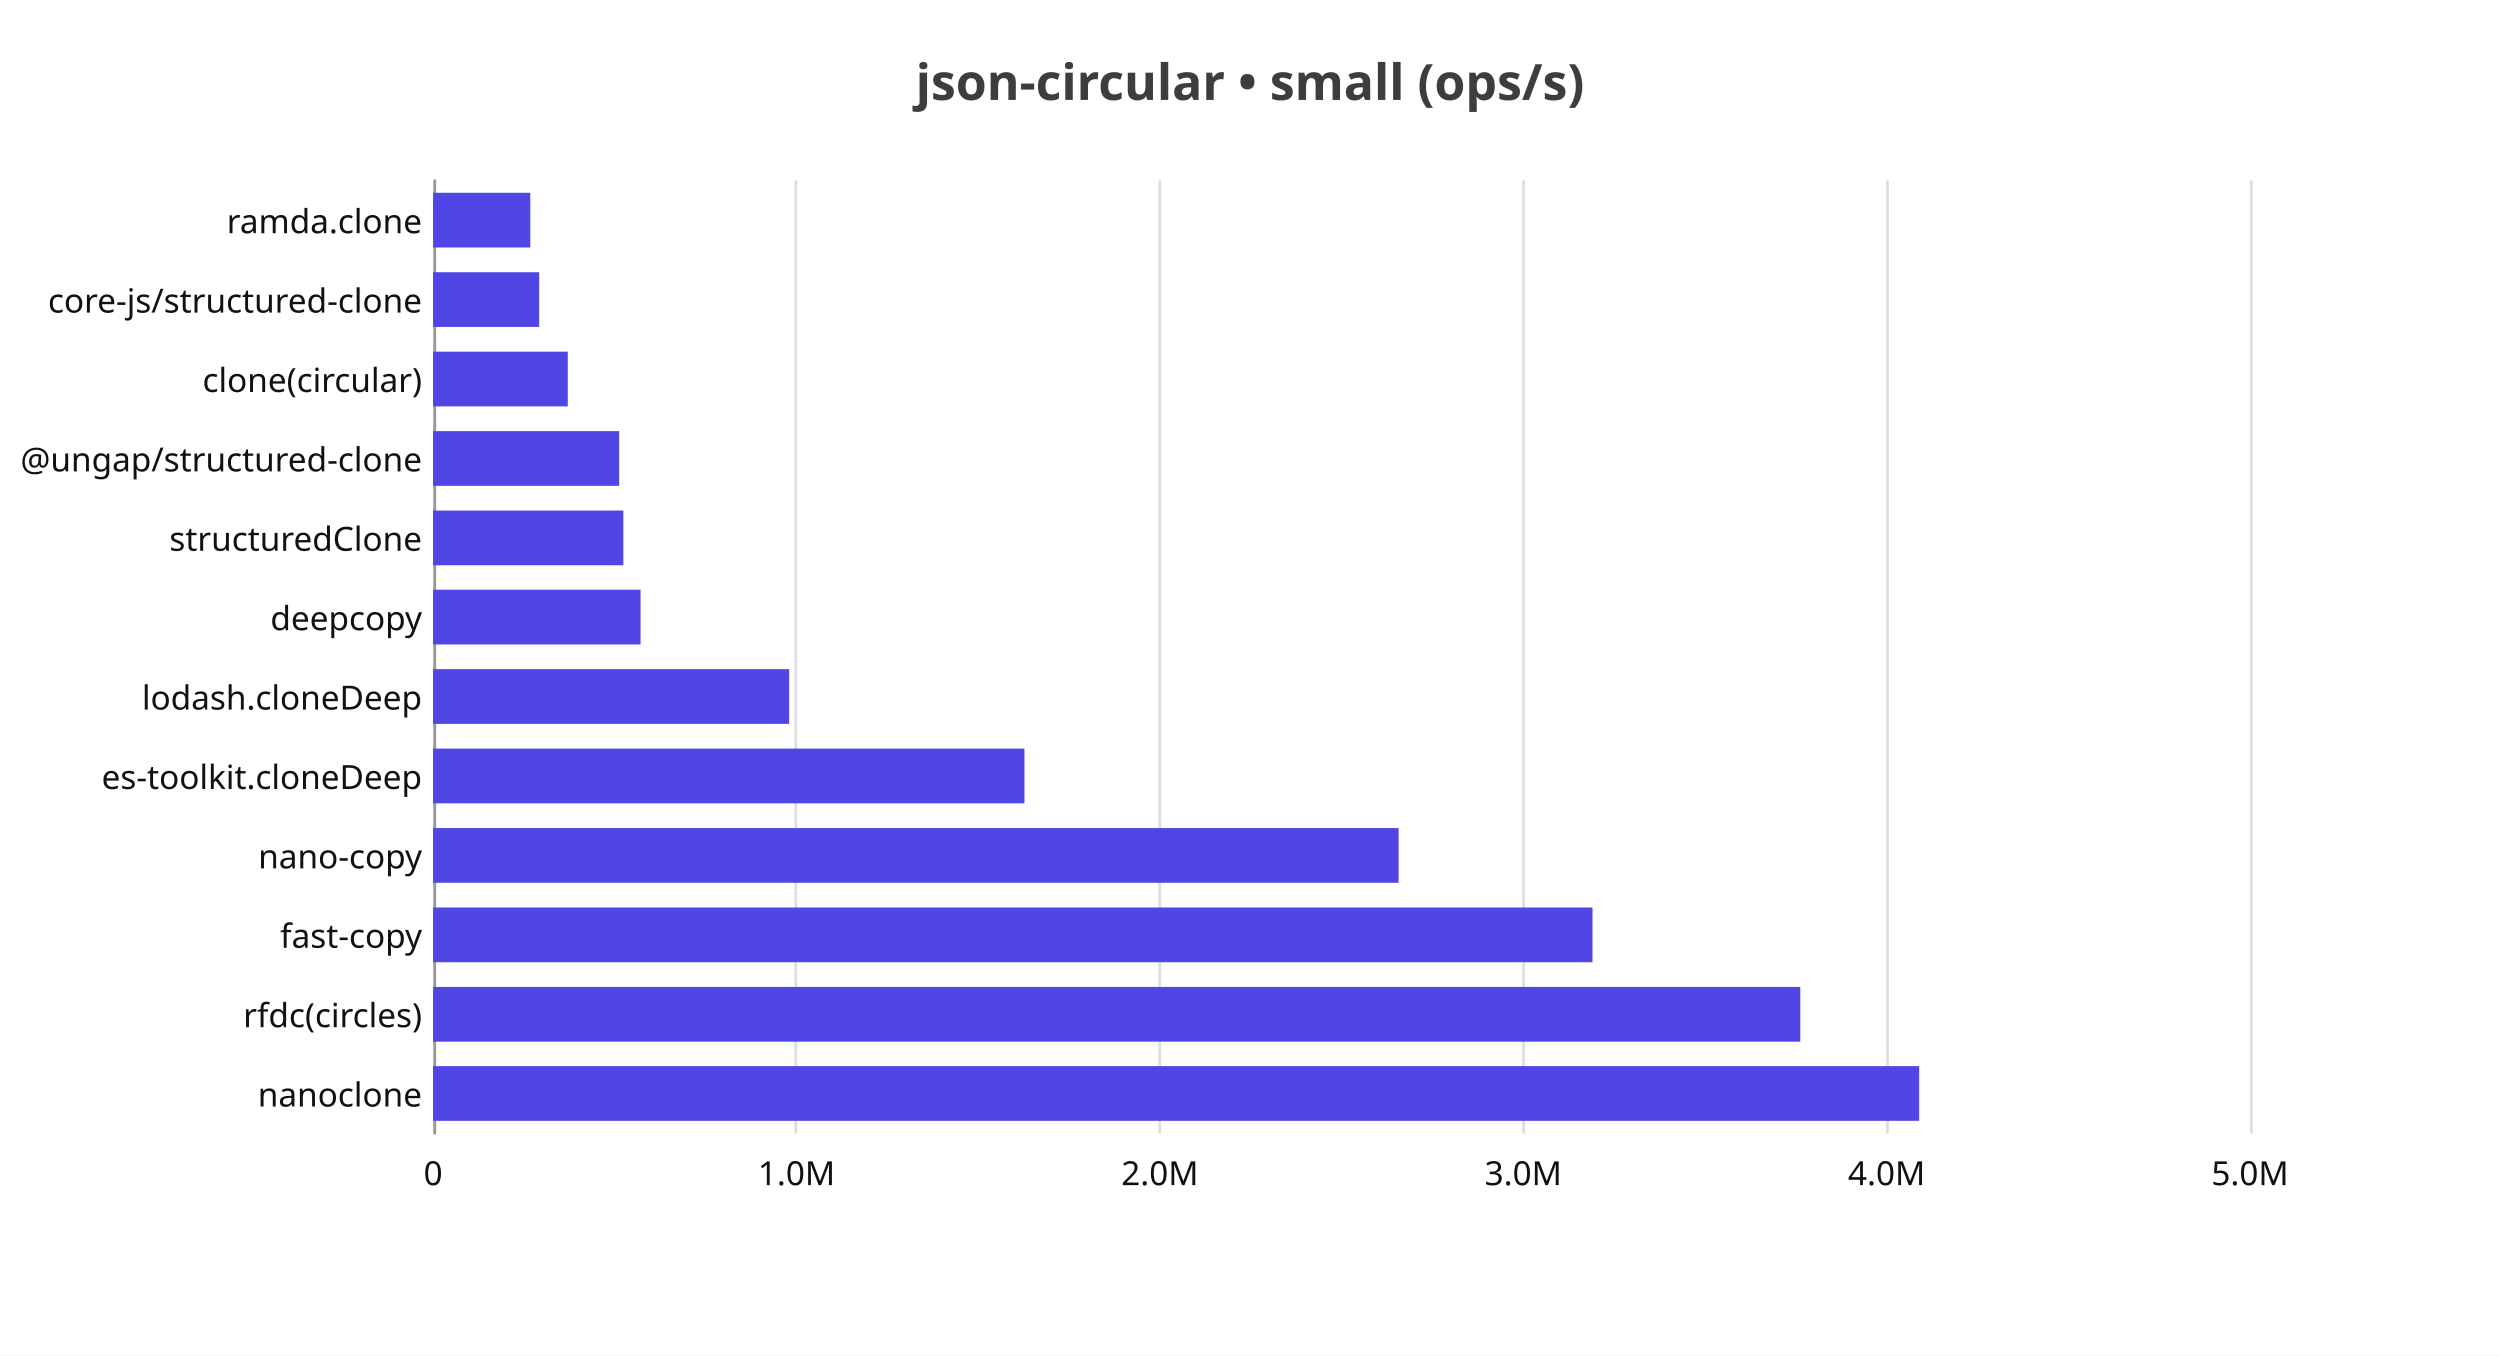
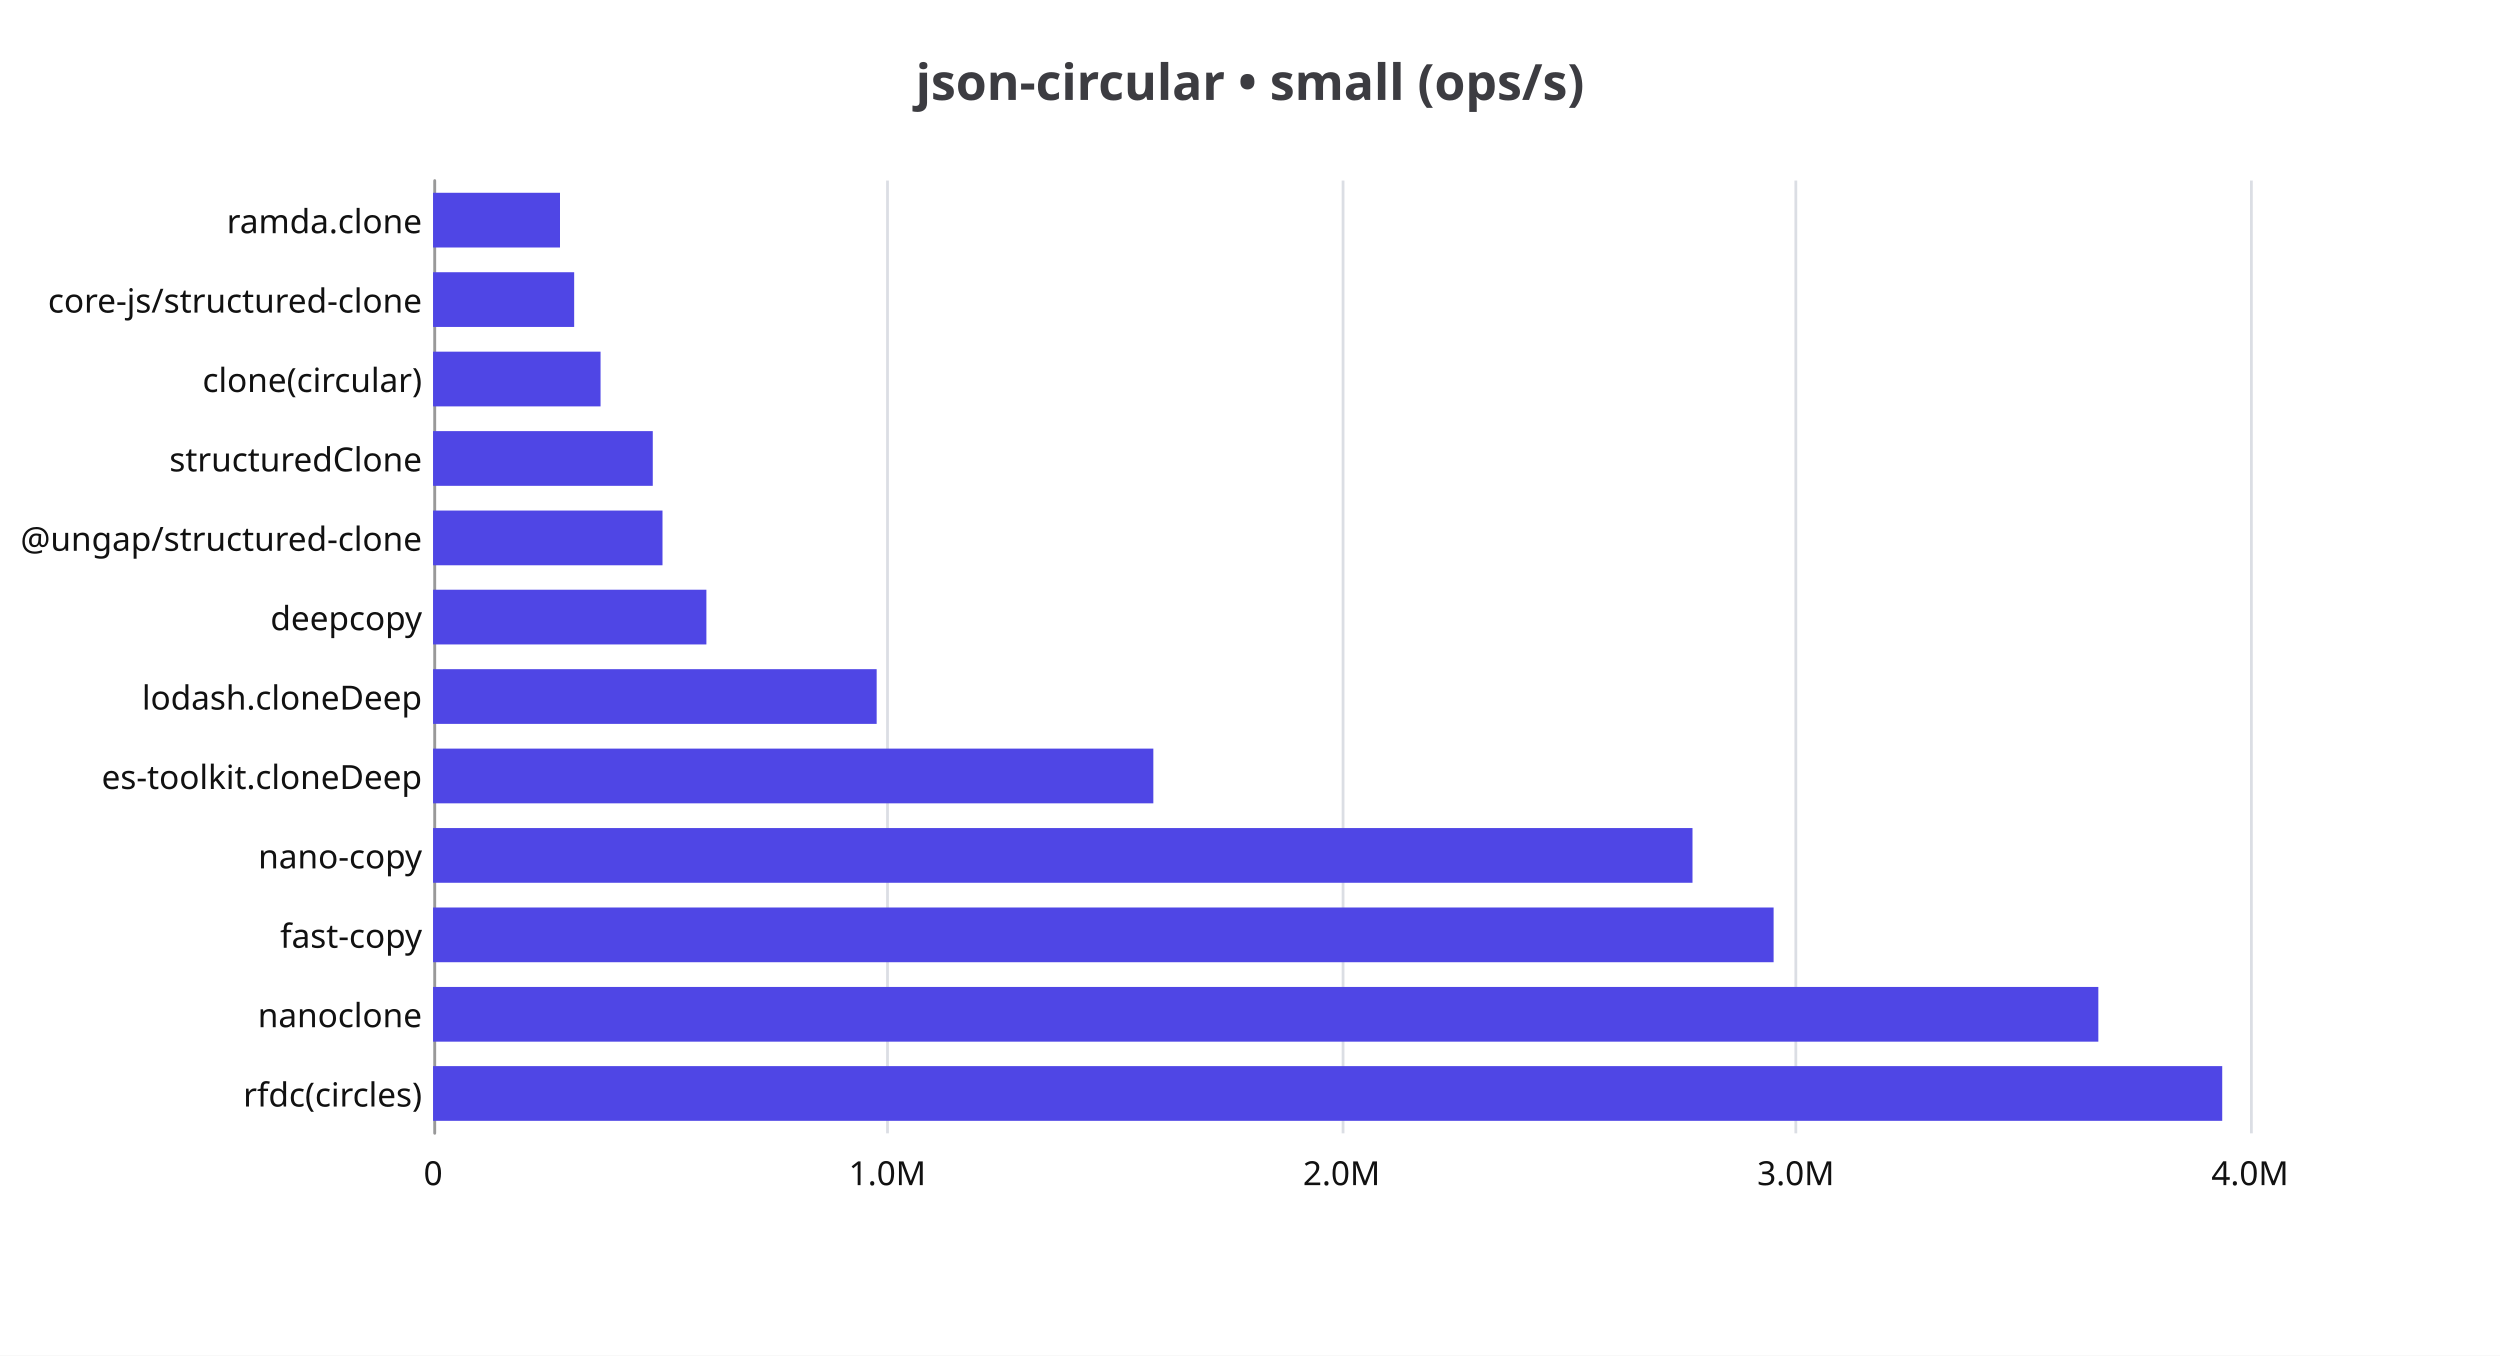
<svg xmlns="http://www.w3.org/2000/svg" width="900" height="488" version="1.1" baseProfile="full" viewBox="0 0 900 488">
  <rect width="900" height="488" x="0" y="0" fill="#ffffff" />
  <path d="M156.5 65L156.5 408" fill="none" pointer-events="visible" stroke="#dbdee4" class="zr2-cls-4" />
-   <path d="M286.5 65L286.5 408" fill="none" pointer-events="visible" stroke="#dbdee4" class="zr2-cls-4" />
-   <path d="M417.5 65L417.5 408" fill="none" pointer-events="visible" stroke="#dbdee4" class="zr2-cls-4" />
-   <path d="M548.5 65L548.5 408" fill="none" pointer-events="visible" stroke="#dbdee4" class="zr2-cls-4" />
-   <path d="M679.5 65L679.5 408" fill="none" pointer-events="visible" stroke="#dbdee4" class="zr2-cls-4" />
+   <path d="M319.5 65L319.5 408" fill="none" pointer-events="visible" stroke="#dbdee4" class="zr2-cls-4" />
+   <path d="M483.5 65L483.5 408" fill="none" pointer-events="visible" stroke="#dbdee4" class="zr2-cls-4" />
+   <path d="M646.5 65L646.5 408" fill="none" pointer-events="visible" stroke="#dbdee4" class="zr2-cls-4" />
  <path d="M810.5 65L810.5 408" fill="none" pointer-events="visible" stroke="#dbdee4" class="zr2-cls-4" />
  <path d="M156.5 408L156.5 65" fill="none" pointer-events="visible" stroke="#999" stroke-linecap="round" class="zr2-cls-4" />
-   <text dominant-baseline="central" text-anchor="end" style="font-size:12px;font-family:Microsoft YaHei;" xml:space="preserve" transform="translate(151.92 393.7083)" fill="#111">    nanoclone</text>
-   <text dominant-baseline="central" text-anchor="end" style="font-size:12px;font-family:Microsoft YaHei;" xml:space="preserve" transform="translate(151.92 365.125)" fill="#111">    rfdc(circles)</text>
+   <text dominant-baseline="central" text-anchor="end" style="font-size:12px;font-family:Microsoft YaHei;" xml:space="preserve" transform="translate(151.92 393.7083)" fill="#111">    rfdc(circles)</text>
+   <text dominant-baseline="central" text-anchor="end" style="font-size:12px;font-family:Microsoft YaHei;" xml:space="preserve" transform="translate(151.92 365.125)" fill="#111">    nanoclone</text>
  <text dominant-baseline="central" text-anchor="end" style="font-size:12px;font-family:Microsoft YaHei;" xml:space="preserve" transform="translate(151.92 336.5417)" fill="#111">    fast-copy</text>
  <text dominant-baseline="central" text-anchor="end" style="font-size:12px;font-family:Microsoft YaHei;" xml:space="preserve" transform="translate(151.92 307.9583)" fill="#111">    nano-copy</text>
  <text dominant-baseline="central" text-anchor="end" style="font-size:12px;font-family:Microsoft YaHei;" xml:space="preserve" transform="translate(151.92 279.375)" fill="#111">    es-toolkit.cloneDeep</text>
  <text dominant-baseline="central" text-anchor="end" style="font-size:12px;font-family:Microsoft YaHei;" xml:space="preserve" transform="translate(151.92 250.7917)" fill="#111">    lodash.cloneDeep</text>
  <text dominant-baseline="central" text-anchor="end" style="font-size:12px;font-family:Microsoft YaHei;" xml:space="preserve" transform="translate(151.92 222.2083)" fill="#111">    deepcopy</text>
-   <text dominant-baseline="central" text-anchor="end" style="font-size:12px;font-family:Microsoft YaHei;" xml:space="preserve" transform="translate(151.92 193.625)" fill="#111">    structuredClone</text>
-   <text dominant-baseline="central" text-anchor="end" style="font-size:12px;font-family:Microsoft YaHei;" xml:space="preserve" transform="translate(151.92 165.0417)" fill="#111">    @ungap/structured-clone</text>
+   <text dominant-baseline="central" text-anchor="end" style="font-size:12px;font-family:Microsoft YaHei;" xml:space="preserve" transform="translate(151.92 193.625)" fill="#111">    @ungap/structured-clone</text>
+   <text dominant-baseline="central" text-anchor="end" style="font-size:12px;font-family:Microsoft YaHei;" xml:space="preserve" transform="translate(151.92 165.0417)" fill="#111">    structuredClone</text>
  <text dominant-baseline="central" text-anchor="end" style="font-size:12px;font-family:Microsoft YaHei;" xml:space="preserve" transform="translate(151.92 136.4583)" fill="#111">    clone(circular)</text>
  <text dominant-baseline="central" text-anchor="end" style="font-size:12px;font-family:Microsoft YaHei;" xml:space="preserve" transform="translate(151.92 107.875)" fill="#111">    core-js/structured-clone</text>
  <text dominant-baseline="central" text-anchor="end" style="font-size:12px;font-family:Microsoft YaHei;" xml:space="preserve" transform="translate(151.92 79.2917)" fill="#111">    ramda.clone</text>
  <text dominant-baseline="central" text-anchor="middle" style="font-size:12px;font-family:Microsoft YaHei;" y="6" transform="translate(155.92 416)" fill="#111">0</text>
-   <text dominant-baseline="central" text-anchor="middle" style="font-size:12px;font-family:Microsoft YaHei;" y="6" transform="translate(286.736 416)" fill="#111">1.0M</text>
-   <text dominant-baseline="central" text-anchor="middle" style="font-size:12px;font-family:Microsoft YaHei;" y="6" transform="translate(417.552 416)" fill="#111">2.0M</text>
-   <text dominant-baseline="central" text-anchor="middle" style="font-size:12px;font-family:Microsoft YaHei;" y="6" transform="translate(548.368 416)" fill="#111">3.0M</text>
-   <text dominant-baseline="central" text-anchor="middle" style="font-size:12px;font-family:Microsoft YaHei;" y="6" transform="translate(679.184 416)" fill="#111">4.0M</text>
-   <text dominant-baseline="central" text-anchor="middle" style="font-size:12px;font-family:Microsoft YaHei;" y="6" transform="translate(810 416)" fill="#111">5.0M</text>
-   <path d="M155.9 383.8l535 0l0 19.7l-535 0Z" fill="#4F46E5" ecmeta_series_index="0" ecmeta_data_index="0" ecmeta_ssr_type="chart" class="zr2-cls-5" />
-   <path d="M155.9 355.3l492.2 0l0 19.7l-492.2 0Z" fill="#4F46E5" ecmeta_series_index="0" ecmeta_data_index="1" ecmeta_ssr_type="chart" class="zr2-cls-5" />
-   <path d="M155.9 326.7l417.4 0l0 19.7l-417.4 0Z" fill="#4F46E5" ecmeta_series_index="0" ecmeta_data_index="2" ecmeta_ssr_type="chart" class="zr2-cls-5" />
-   <path d="M155.9 298.1l347.6 0l0 19.7l-347.6 0Z" fill="#4F46E5" ecmeta_series_index="0" ecmeta_data_index="3" ecmeta_ssr_type="chart" class="zr2-cls-5" />
-   <path d="M155.9 269.5l212.9 0l0 19.7l-212.9 0Z" fill="#4F46E5" ecmeta_series_index="0" ecmeta_data_index="4" ecmeta_ssr_type="chart" class="zr2-cls-5" />
-   <path d="M155.9 240.9l128.2 0l0 19.7l-128.2 0Z" fill="#4F46E5" ecmeta_series_index="0" ecmeta_data_index="5" ecmeta_ssr_type="chart" class="zr2-cls-5" />
-   <path d="M155.9 212.3l74.7 0l0 19.7l-74.7 0Z" fill="#4F46E5" ecmeta_series_index="0" ecmeta_data_index="6" ecmeta_ssr_type="chart" class="zr2-cls-5" />
-   <path d="M155.9 183.8l68.5 0l0 19.7l-68.5 0Z" fill="#4F46E5" ecmeta_series_index="0" ecmeta_data_index="7" ecmeta_ssr_type="chart" class="zr2-cls-5" />
-   <path d="M155.9 155.2l67 0l0 19.7l-67 0Z" fill="#4F46E5" ecmeta_series_index="0" ecmeta_data_index="8" ecmeta_ssr_type="chart" class="zr2-cls-5" />
-   <path d="M155.9 126.6l48.5 0l0 19.7l-48.5 0Z" fill="#4F46E5" ecmeta_series_index="0" ecmeta_data_index="9" ecmeta_ssr_type="chart" class="zr2-cls-5" />
-   <path d="M155.9 98l38.2 0l0 19.7l-38.2 0Z" fill="#4F46E5" ecmeta_series_index="0" ecmeta_data_index="10" ecmeta_ssr_type="chart" class="zr2-cls-5" />
-   <path d="M155.9 69.4l35 0l0 19.7l-35 0Z" fill="#4F46E5" ecmeta_series_index="0" ecmeta_data_index="11" ecmeta_ssr_type="chart" class="zr2-cls-5" />
+   <text dominant-baseline="central" text-anchor="middle" style="font-size:12px;font-family:Microsoft YaHei;" y="6" transform="translate(319.44 416)" fill="#111">1.0M</text>
+   <text dominant-baseline="central" text-anchor="middle" style="font-size:12px;font-family:Microsoft YaHei;" y="6" transform="translate(482.96 416)" fill="#111">2.0M</text>
+   <text dominant-baseline="central" text-anchor="middle" style="font-size:12px;font-family:Microsoft YaHei;" y="6" transform="translate(646.48 416)" fill="#111">3.0M</text>
+   <text dominant-baseline="central" text-anchor="middle" style="font-size:12px;font-family:Microsoft YaHei;" y="6" transform="translate(810 416)" fill="#111">4.0M</text>
+   <path d="M155.9 383.8l644.1 0l0 19.7l-644.1 0Z" fill="#4F46E5" ecmeta_series_index="0" ecmeta_data_index="0" ecmeta_ssr_type="chart" class="zr2-cls-5" />
+   <path d="M155.9 355.3l599.5 0l0 19.7l-599.5 0Z" fill="#4F46E5" ecmeta_series_index="0" ecmeta_data_index="1" ecmeta_ssr_type="chart" class="zr2-cls-5" />
+   <path d="M155.9 326.7l482.6 0l0 19.7l-482.6 0Z" fill="#4F46E5" ecmeta_series_index="0" ecmeta_data_index="2" ecmeta_ssr_type="chart" class="zr2-cls-5" />
+   <path d="M155.9 298.1l453.4 0l0 19.7l-453.4 0Z" fill="#4F46E5" ecmeta_series_index="0" ecmeta_data_index="3" ecmeta_ssr_type="chart" class="zr2-cls-5" />
+   <path d="M155.9 269.5l259.3 0l0 19.7l-259.3 0Z" fill="#4F46E5" ecmeta_series_index="0" ecmeta_data_index="4" ecmeta_ssr_type="chart" class="zr2-cls-5" />
+   <path d="M155.9 240.9l159.7 0l0 19.7l-159.7 0Z" fill="#4F46E5" ecmeta_series_index="0" ecmeta_data_index="5" ecmeta_ssr_type="chart" class="zr2-cls-5" />
+   <path d="M155.9 212.3l98.4 0l0 19.7l-98.4 0Z" fill="#4F46E5" ecmeta_series_index="0" ecmeta_data_index="6" ecmeta_ssr_type="chart" class="zr2-cls-5" />
+   <path d="M155.9 183.8l82.6 0l0 19.7l-82.6 0Z" fill="#4F46E5" ecmeta_series_index="0" ecmeta_data_index="7" ecmeta_ssr_type="chart" class="zr2-cls-5" />
+   <path d="M155.9 155.2l79.1 0l0 19.7l-79.1 0Z" fill="#4F46E5" ecmeta_series_index="0" ecmeta_data_index="8" ecmeta_ssr_type="chart" class="zr2-cls-5" />
+   <path d="M155.9 126.6l60.3 0l0 19.7l-60.3 0Z" fill="#4F46E5" ecmeta_series_index="0" ecmeta_data_index="9" ecmeta_ssr_type="chart" class="zr2-cls-5" />
+   <path d="M155.9 98l50.8 0l0 19.7l-50.8 0Z" fill="#4F46E5" ecmeta_series_index="0" ecmeta_data_index="10" ecmeta_ssr_type="chart" class="zr2-cls-5" />
+   <path d="M155.9 69.4l45.7 0l0 19.7l-45.7 0Z" fill="#4F46E5" ecmeta_series_index="0" ecmeta_data_index="11" ecmeta_ssr_type="chart" class="zr2-cls-5" />
  <path d="M-118.6 -5l237.2 0l0 28l-237.2 0Z" transform="translate(450 20)" fill="rgb(0,0,0)" fill-opacity="0" stroke="#3c3c41" stroke-width="0" class="zr2-cls-4" />
  <text dominant-baseline="central" text-anchor="middle" style="font-size:18px;font-family:Microsoft YaHei;font-weight:bold;" xml:space="preserve" y="9" transform="translate(450 20)" fill="#3c3c41">json-circular • small (ops/s)</text>
  <style>
.zr2-cls-4:hover {
pointer-events:none;
}
.zr2-cls-5:hover {
cursor:pointer;
fill:rgba(86,77,251,1);
}



</style>
</svg>
